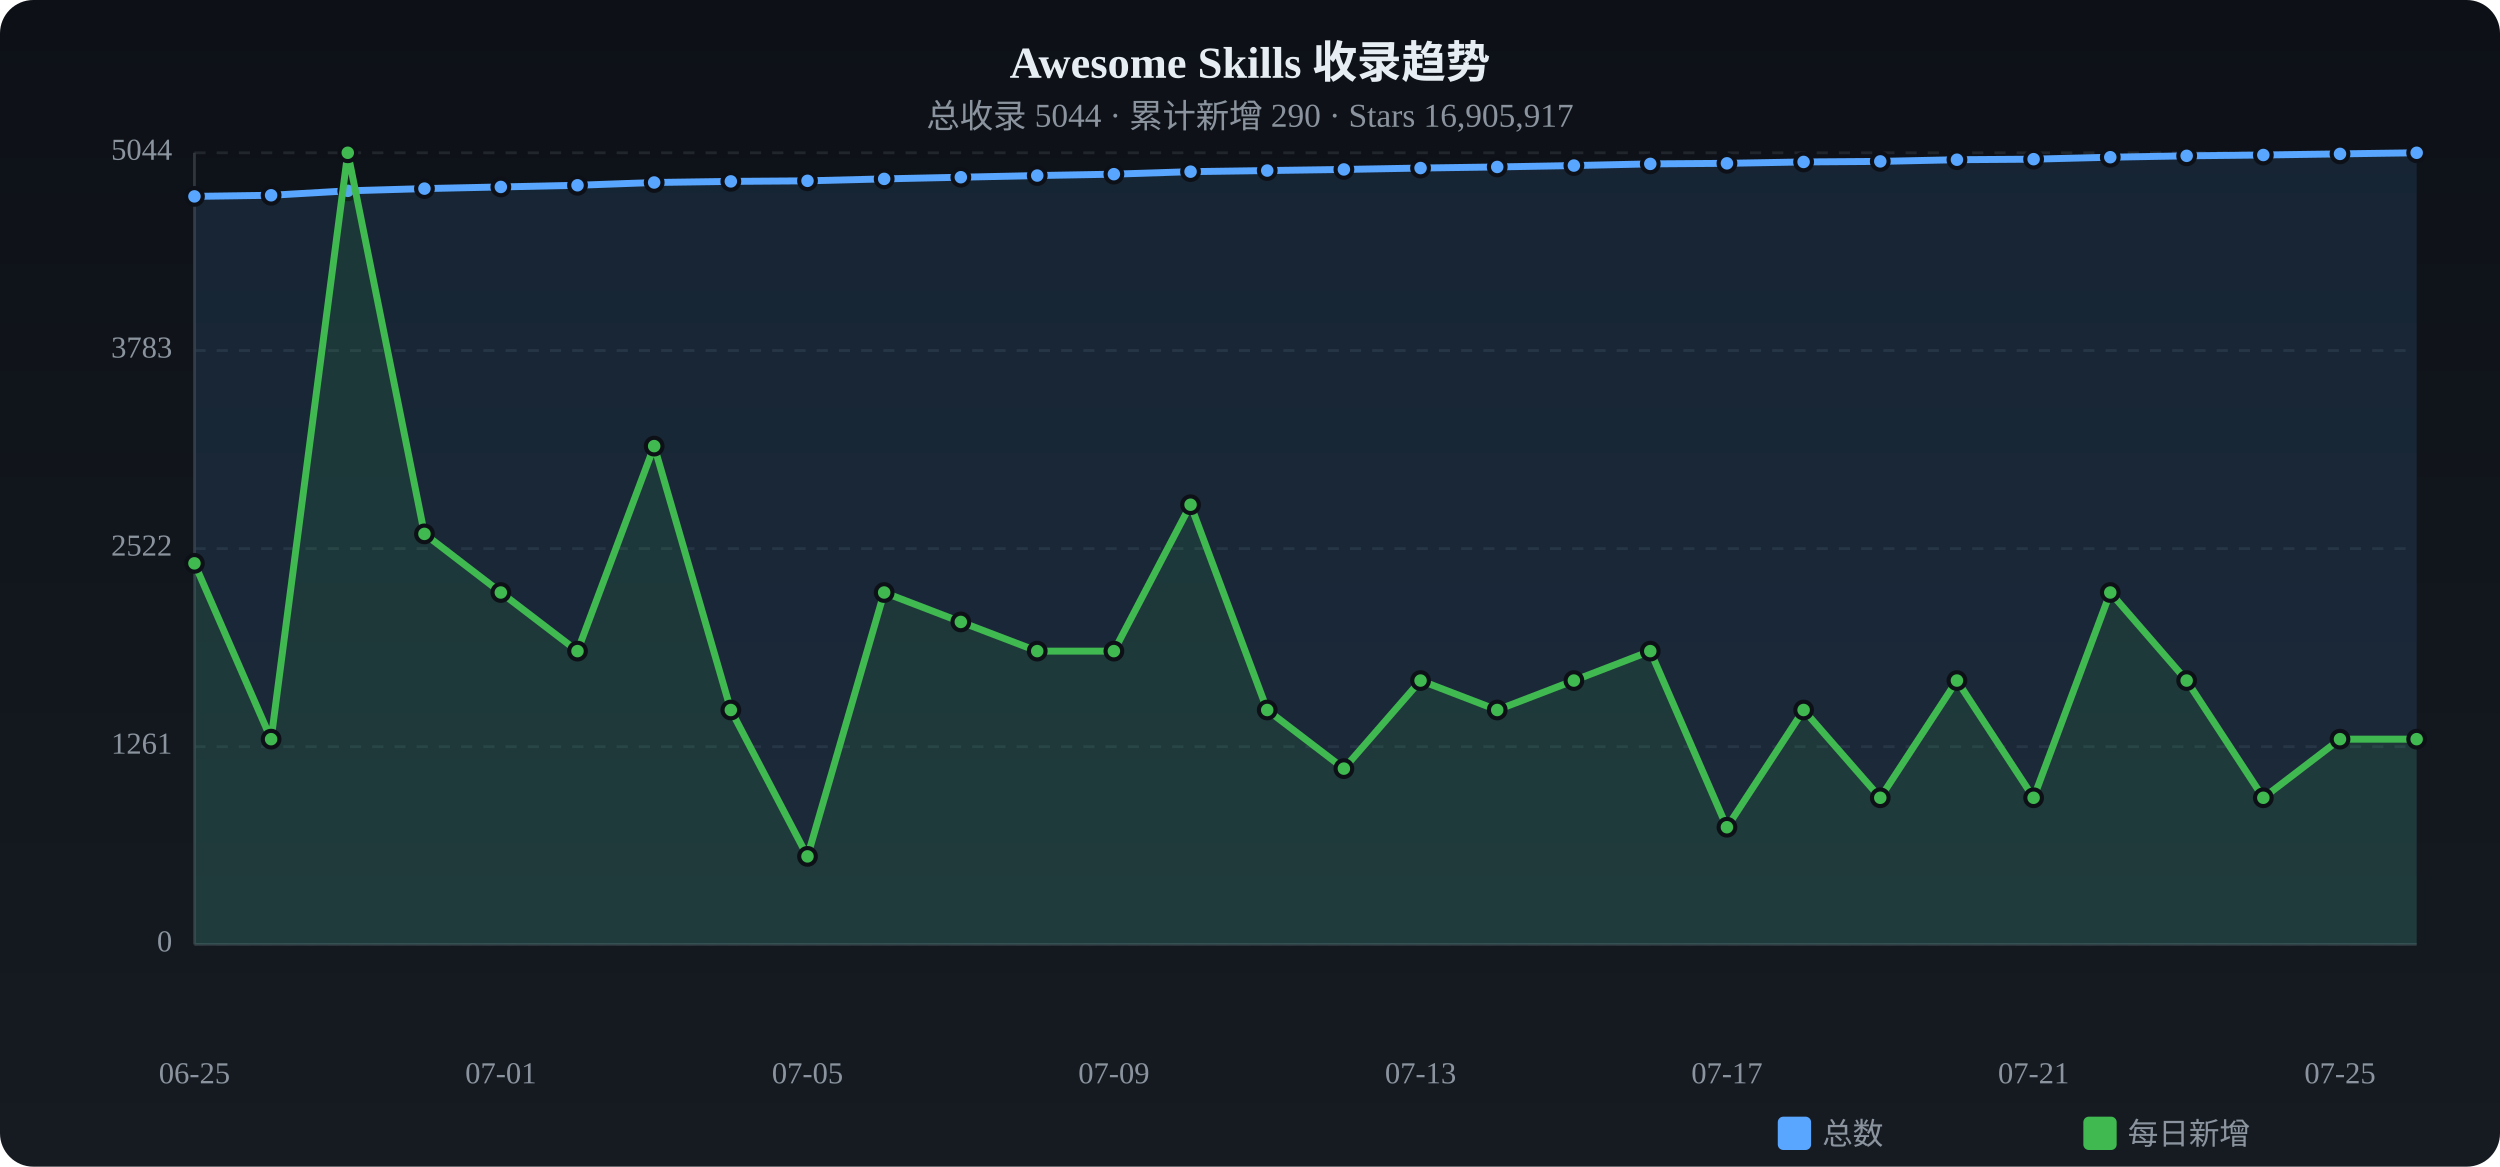
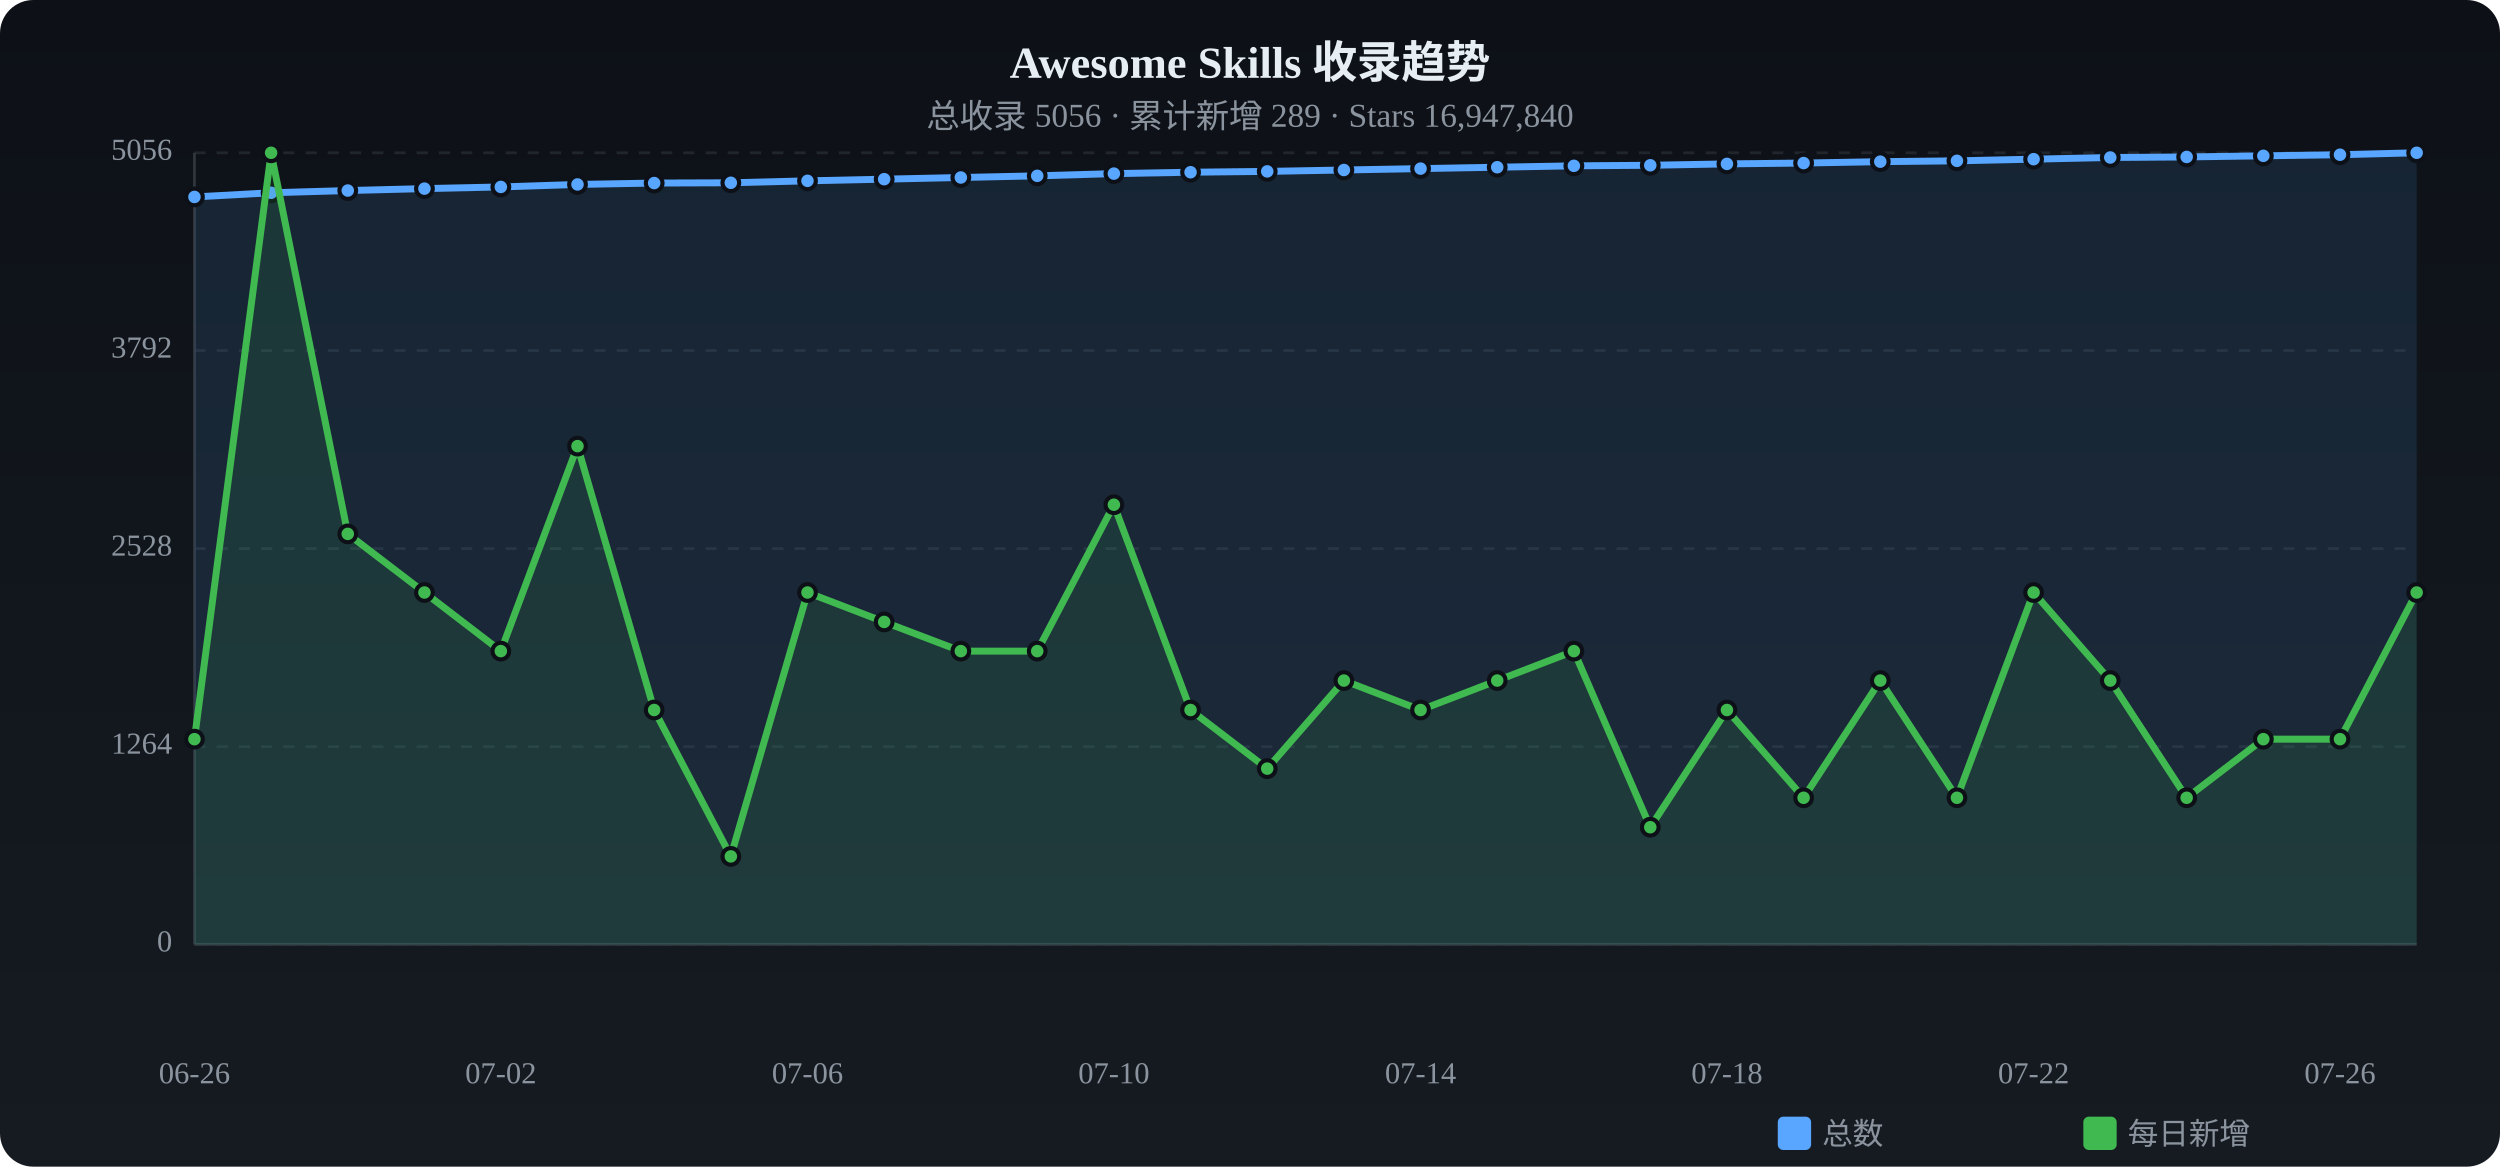
<svg xmlns="http://www.w3.org/2000/svg" viewBox="0 0 900 420" width="900" height="420">
  <defs>
    <linearGradient id="tbg" x1="0%" y1="0%" x2="0%" y2="100%">
      <stop offset="0%" stop-color="#0d1117" />
      <stop offset="100%" stop-color="#161b22" />
    </linearGradient>
  </defs>
  <rect width="900" height="420" rx="12" fill="url(#tbg)" />
  <text x="450.0" y="28" text-anchor="middle" fill="#e6edf3" font-size="16" font-weight="bold">Awesome Skills 收录趋势</text>
-   <text x="450.0" y="46" text-anchor="middle" fill="#8b949e" font-size="12">总收录 5044 · 累计新增 290 · Stars 16,905,917</text>
+   <text x="450.0" y="46" text-anchor="middle" fill="#8b949e" font-size="12">总收录 5056 · 累计新增 289 · Stars 16,947,840</text>
  <text x="62" y="340.0" text-anchor="end" fill="#8b949e" font-size="11" dominant-baseline="middle">0</text>
  <line x1="70" y1="340.0" x2="870" y2="340.0" stroke="#21262d" stroke-dasharray="4 4" />
-   <text x="62" y="268.8" text-anchor="end" fill="#8b949e" font-size="11" dominant-baseline="middle">1261</text>
+   <text x="62" y="268.8" text-anchor="end" fill="#8b949e" font-size="11" dominant-baseline="middle">1264</text>
  <line x1="70" y1="268.8" x2="870" y2="268.8" stroke="#21262d" stroke-dasharray="4 4" />
-   <text x="62" y="197.5" text-anchor="end" fill="#8b949e" font-size="11" dominant-baseline="middle">2522</text>
+   <text x="62" y="197.5" text-anchor="end" fill="#8b949e" font-size="11" dominant-baseline="middle">2528</text>
  <line x1="70" y1="197.5" x2="870" y2="197.5" stroke="#21262d" stroke-dasharray="4 4" />
-   <text x="62" y="126.2" text-anchor="end" fill="#8b949e" font-size="11" dominant-baseline="middle">3783</text>
+   <text x="62" y="126.2" text-anchor="end" fill="#8b949e" font-size="11" dominant-baseline="middle">3792</text>
  <line x1="70" y1="126.2" x2="870" y2="126.2" stroke="#21262d" stroke-dasharray="4 4" />
-   <text x="62" y="55.0" text-anchor="end" fill="#8b949e" font-size="11" dominant-baseline="middle">5044</text>
+   <text x="62" y="55.0" text-anchor="end" fill="#8b949e" font-size="11" dominant-baseline="middle">5056</text>
  <line x1="70" y1="55.0" x2="870" y2="55.0" stroke="#21262d" stroke-dasharray="4 4" />
  <line x1="70" y1="55" x2="70" y2="340" stroke="#30363d" />
  <line x1="70" y1="340" x2="870" y2="340" stroke="#30363d" />
-   <path d="M70.0,70.7 L97.6,70.3 L125.2,68.7 L152.8,67.9 L180.3,67.3 L207.9,66.7 L235.5,65.7 L263.1,65.3 L290.7,65.1 L318.3,64.4 L345.9,63.8 L373.4,63.2 L401.0,62.7 L428.6,61.8 L456.2,61.4 L483.8,61.0 L511.4,60.5 L539.0,60.1 L566.6,59.6 L594.1,59.0 L621.7,58.8 L649.3,58.3 L676.9,58.1 L704.5,57.5 L732.1,57.3 L759.7,56.6 L787.2,56.1 L814.8,55.8 L842.4,55.4 L870.0,55.0 L870.0,340 L70.0,340 Z" fill="#58a6ff" opacity="0.12" />
-   <polyline points="70.0,70.7 97.6,70.3 125.2,68.7 152.8,67.9 180.3,67.3 207.9,66.7 235.5,65.7 263.1,65.3 290.7,65.1 318.3,64.4 345.9,63.8 373.4,63.2 401.0,62.7 428.6,61.8 456.2,61.4 483.8,61.0 511.4,60.5 539.0,60.1 566.6,59.6 594.1,59.0 621.7,58.8 649.3,58.3 676.9,58.1 704.5,57.5 732.1,57.3 759.7,56.6 787.2,56.1 814.8,55.8 842.4,55.4 870.0,55.0" fill="none" stroke="#58a6ff" stroke-width="2.5" stroke-linecap="round" stroke-linejoin="round" />
-   <circle cx="70.0" cy="70.7" r="3" fill="#58a6ff" stroke="#0d1117" stroke-width="1.5" />
-   <circle cx="97.6" cy="70.3" r="3" fill="#58a6ff" stroke="#0d1117" stroke-width="1.5" />
-   <circle cx="125.2" cy="68.7" r="3" fill="#58a6ff" stroke="#0d1117" stroke-width="1.5" />
+   <path d="M70.0,70.9 L97.6,69.4 L125.2,68.6 L152.8,67.9 L180.3,67.3 L207.9,66.4 L235.5,65.9 L263.1,65.8 L290.7,65.1 L318.3,64.5 L345.9,63.9 L373.4,63.3 L401.0,62.5 L428.6,62.0 L456.2,61.7 L483.8,61.2 L511.4,60.7 L539.0,60.2 L566.6,59.7 L594.1,59.5 L621.7,59.0 L649.3,58.7 L676.9,58.2 L704.5,57.9 L732.1,57.3 L759.7,56.7 L787.2,56.5 L814.8,56.1 L842.4,55.7 L870.0,55.0 L870.0,340 L70.0,340 Z" fill="#58a6ff" opacity="0.12" />
+   <polyline points="70.0,70.9 97.6,69.4 125.2,68.6 152.8,67.9 180.3,67.3 207.9,66.4 235.5,65.9 263.1,65.8 290.7,65.1 318.3,64.5 345.9,63.9 373.4,63.3 401.0,62.5 428.6,62.0 456.2,61.7 483.8,61.2 511.4,60.7 539.0,60.2 566.6,59.7 594.1,59.5 621.7,59.0 649.3,58.7 676.9,58.2 704.5,57.9 732.1,57.3 759.7,56.7 787.2,56.5 814.8,56.1 842.4,55.7 870.0,55.0" fill="none" stroke="#58a6ff" stroke-width="2.5" stroke-linecap="round" stroke-linejoin="round" />
+   <circle cx="70.0" cy="70.9" r="3" fill="#58a6ff" stroke="#0d1117" stroke-width="1.5" />
+   <circle cx="97.6" cy="69.4" r="3" fill="#58a6ff" stroke="#0d1117" stroke-width="1.5" />
+   <circle cx="125.2" cy="68.6" r="3" fill="#58a6ff" stroke="#0d1117" stroke-width="1.5" />
  <circle cx="152.8" cy="67.9" r="3" fill="#58a6ff" stroke="#0d1117" stroke-width="1.5" />
  <circle cx="180.3" cy="67.3" r="3" fill="#58a6ff" stroke="#0d1117" stroke-width="1.5" />
-   <circle cx="207.9" cy="66.7" r="3" fill="#58a6ff" stroke="#0d1117" stroke-width="1.5" />
-   <circle cx="235.5" cy="65.7" r="3" fill="#58a6ff" stroke="#0d1117" stroke-width="1.5" />
-   <circle cx="263.1" cy="65.3" r="3" fill="#58a6ff" stroke="#0d1117" stroke-width="1.5" />
+   <circle cx="207.9" cy="66.4" r="3" fill="#58a6ff" stroke="#0d1117" stroke-width="1.5" />
+   <circle cx="235.5" cy="65.9" r="3" fill="#58a6ff" stroke="#0d1117" stroke-width="1.5" />
+   <circle cx="263.1" cy="65.8" r="3" fill="#58a6ff" stroke="#0d1117" stroke-width="1.5" />
  <circle cx="290.7" cy="65.1" r="3" fill="#58a6ff" stroke="#0d1117" stroke-width="1.5" />
-   <circle cx="318.3" cy="64.4" r="3" fill="#58a6ff" stroke="#0d1117" stroke-width="1.5" />
-   <circle cx="345.9" cy="63.8" r="3" fill="#58a6ff" stroke="#0d1117" stroke-width="1.5" />
-   <circle cx="373.4" cy="63.2" r="3" fill="#58a6ff" stroke="#0d1117" stroke-width="1.5" />
-   <circle cx="401.0" cy="62.7" r="3" fill="#58a6ff" stroke="#0d1117" stroke-width="1.5" />
-   <circle cx="428.6" cy="61.8" r="3" fill="#58a6ff" stroke="#0d1117" stroke-width="1.5" />
-   <circle cx="456.2" cy="61.4" r="3" fill="#58a6ff" stroke="#0d1117" stroke-width="1.5" />
-   <circle cx="483.8" cy="61.0" r="3" fill="#58a6ff" stroke="#0d1117" stroke-width="1.5" />
-   <circle cx="511.4" cy="60.5" r="3" fill="#58a6ff" stroke="#0d1117" stroke-width="1.5" />
-   <circle cx="539.0" cy="60.1" r="3" fill="#58a6ff" stroke="#0d1117" stroke-width="1.5" />
-   <circle cx="566.6" cy="59.6" r="3" fill="#58a6ff" stroke="#0d1117" stroke-width="1.5" />
-   <circle cx="594.1" cy="59.0" r="3" fill="#58a6ff" stroke="#0d1117" stroke-width="1.5" />
-   <circle cx="621.7" cy="58.8" r="3" fill="#58a6ff" stroke="#0d1117" stroke-width="1.5" />
-   <circle cx="649.3" cy="58.3" r="3" fill="#58a6ff" stroke="#0d1117" stroke-width="1.5" />
-   <circle cx="676.9" cy="58.1" r="3" fill="#58a6ff" stroke="#0d1117" stroke-width="1.5" />
-   <circle cx="704.5" cy="57.5" r="3" fill="#58a6ff" stroke="#0d1117" stroke-width="1.5" />
+   <circle cx="318.3" cy="64.5" r="3" fill="#58a6ff" stroke="#0d1117" stroke-width="1.5" />
+   <circle cx="345.9" cy="63.9" r="3" fill="#58a6ff" stroke="#0d1117" stroke-width="1.5" />
+   <circle cx="373.4" cy="63.3" r="3" fill="#58a6ff" stroke="#0d1117" stroke-width="1.5" />
+   <circle cx="401.0" cy="62.5" r="3" fill="#58a6ff" stroke="#0d1117" stroke-width="1.5" />
+   <circle cx="428.6" cy="62.0" r="3" fill="#58a6ff" stroke="#0d1117" stroke-width="1.5" />
+   <circle cx="456.2" cy="61.7" r="3" fill="#58a6ff" stroke="#0d1117" stroke-width="1.5" />
+   <circle cx="483.8" cy="61.2" r="3" fill="#58a6ff" stroke="#0d1117" stroke-width="1.5" />
+   <circle cx="511.4" cy="60.7" r="3" fill="#58a6ff" stroke="#0d1117" stroke-width="1.5" />
+   <circle cx="539.0" cy="60.2" r="3" fill="#58a6ff" stroke="#0d1117" stroke-width="1.5" />
+   <circle cx="566.6" cy="59.7" r="3" fill="#58a6ff" stroke="#0d1117" stroke-width="1.5" />
+   <circle cx="594.1" cy="59.5" r="3" fill="#58a6ff" stroke="#0d1117" stroke-width="1.5" />
+   <circle cx="621.7" cy="59.0" r="3" fill="#58a6ff" stroke="#0d1117" stroke-width="1.5" />
+   <circle cx="649.3" cy="58.7" r="3" fill="#58a6ff" stroke="#0d1117" stroke-width="1.5" />
+   <circle cx="676.9" cy="58.2" r="3" fill="#58a6ff" stroke="#0d1117" stroke-width="1.5" />
+   <circle cx="704.5" cy="57.9" r="3" fill="#58a6ff" stroke="#0d1117" stroke-width="1.5" />
  <circle cx="732.1" cy="57.3" r="3" fill="#58a6ff" stroke="#0d1117" stroke-width="1.5" />
-   <circle cx="759.7" cy="56.6" r="3" fill="#58a6ff" stroke="#0d1117" stroke-width="1.5" />
-   <circle cx="787.2" cy="56.1" r="3" fill="#58a6ff" stroke="#0d1117" stroke-width="1.5" />
-   <circle cx="814.8" cy="55.8" r="3" fill="#58a6ff" stroke="#0d1117" stroke-width="1.5" />
-   <circle cx="842.4" cy="55.4" r="3" fill="#58a6ff" stroke="#0d1117" stroke-width="1.5" />
+   <circle cx="759.7" cy="56.7" r="3" fill="#58a6ff" stroke="#0d1117" stroke-width="1.5" />
+   <circle cx="787.2" cy="56.5" r="3" fill="#58a6ff" stroke="#0d1117" stroke-width="1.5" />
+   <circle cx="814.8" cy="56.1" r="3" fill="#58a6ff" stroke="#0d1117" stroke-width="1.5" />
+   <circle cx="842.4" cy="55.7" r="3" fill="#58a6ff" stroke="#0d1117" stroke-width="1.5" />
  <circle cx="870.0" cy="55.0" r="3" fill="#58a6ff" stroke="#0d1117" stroke-width="1.5" />
-   <path d="M70.0,202.8 L97.6,266.1 L125.2,55.0 L152.8,192.2 L180.3,213.3 L207.9,234.4 L235.5,160.6 L263.1,255.6 L290.7,308.3 L318.3,213.3 L345.9,223.9 L373.4,234.4 L401.0,234.4 L428.6,181.7 L456.2,255.6 L483.8,276.7 L511.4,245.0 L539.0,255.6 L566.6,245.0 L594.1,234.4 L621.7,297.8 L649.3,255.6 L676.9,287.2 L704.5,245.0 L732.1,287.2 L759.7,213.3 L787.2,245.0 L814.8,287.2 L842.4,266.1 L870.0,266.1 L870.0,340 L70.0,340 Z" fill="#3fb950" opacity="0.12" />
-   <polyline points="70.0,202.8 97.6,266.1 125.2,55.0 152.8,192.2 180.3,213.3 207.9,234.4 235.5,160.6 263.1,255.6 290.7,308.3 318.3,213.3 345.9,223.9 373.4,234.4 401.0,234.4 428.6,181.7 456.2,255.6 483.8,276.7 511.4,245.0 539.0,255.6 566.6,245.0 594.1,234.4 621.7,297.8 649.3,255.6 676.9,287.2 704.5,245.0 732.1,287.2 759.7,213.3 787.2,245.0 814.8,287.2 842.4,266.1 870.0,266.1" fill="none" stroke="#3fb950" stroke-width="2.5" stroke-linecap="round" stroke-linejoin="round" />
-   <circle cx="70.0" cy="202.8" r="3" fill="#3fb950" stroke="#0d1117" stroke-width="1.5" />
-   <circle cx="97.6" cy="266.1" r="3" fill="#3fb950" stroke="#0d1117" stroke-width="1.5" />
-   <circle cx="125.2" cy="55.0" r="3" fill="#3fb950" stroke="#0d1117" stroke-width="1.5" />
-   <circle cx="152.8" cy="192.2" r="3" fill="#3fb950" stroke="#0d1117" stroke-width="1.5" />
-   <circle cx="180.3" cy="213.3" r="3" fill="#3fb950" stroke="#0d1117" stroke-width="1.5" />
-   <circle cx="207.9" cy="234.4" r="3" fill="#3fb950" stroke="#0d1117" stroke-width="1.5" />
-   <circle cx="235.5" cy="160.6" r="3" fill="#3fb950" stroke="#0d1117" stroke-width="1.5" />
-   <circle cx="263.1" cy="255.6" r="3" fill="#3fb950" stroke="#0d1117" stroke-width="1.5" />
-   <circle cx="290.7" cy="308.3" r="3" fill="#3fb950" stroke="#0d1117" stroke-width="1.5" />
-   <circle cx="318.3" cy="213.3" r="3" fill="#3fb950" stroke="#0d1117" stroke-width="1.5" />
-   <circle cx="345.9" cy="223.9" r="3" fill="#3fb950" stroke="#0d1117" stroke-width="1.5" />
+   <path d="M70.0,266.1 L97.6,55.0 L125.2,192.2 L152.8,213.3 L180.3,234.4 L207.9,160.6 L235.5,255.6 L263.1,308.3 L290.7,213.3 L318.3,223.9 L345.9,234.4 L373.4,234.4 L401.0,181.7 L428.6,255.6 L456.2,276.7 L483.8,245.0 L511.4,255.6 L539.0,245.0 L566.6,234.4 L594.1,297.8 L621.7,255.6 L649.3,287.2 L676.9,245.0 L704.5,287.2 L732.1,213.3 L759.7,245.0 L787.2,287.2 L814.8,266.1 L842.4,266.1 L870.0,213.3 L870.0,340 L70.0,340 Z" fill="#3fb950" opacity="0.12" />
+   <polyline points="70.0,266.1 97.6,55.0 125.2,192.2 152.8,213.3 180.3,234.4 207.9,160.6 235.5,255.6 263.1,308.3 290.7,213.3 318.3,223.9 345.9,234.4 373.4,234.4 401.0,181.7 428.6,255.6 456.2,276.7 483.8,245.0 511.4,255.6 539.0,245.0 566.6,234.4 594.1,297.8 621.7,255.6 649.3,287.2 676.9,245.0 704.5,287.2 732.1,213.3 759.7,245.0 787.2,287.2 814.8,266.1 842.4,266.1 870.0,213.3" fill="none" stroke="#3fb950" stroke-width="2.5" stroke-linecap="round" stroke-linejoin="round" />
+   <circle cx="70.0" cy="266.1" r="3" fill="#3fb950" stroke="#0d1117" stroke-width="1.5" />
+   <circle cx="97.6" cy="55.0" r="3" fill="#3fb950" stroke="#0d1117" stroke-width="1.5" />
+   <circle cx="125.2" cy="192.2" r="3" fill="#3fb950" stroke="#0d1117" stroke-width="1.5" />
+   <circle cx="152.8" cy="213.3" r="3" fill="#3fb950" stroke="#0d1117" stroke-width="1.5" />
+   <circle cx="180.3" cy="234.4" r="3" fill="#3fb950" stroke="#0d1117" stroke-width="1.5" />
+   <circle cx="207.9" cy="160.6" r="3" fill="#3fb950" stroke="#0d1117" stroke-width="1.5" />
+   <circle cx="235.5" cy="255.6" r="3" fill="#3fb950" stroke="#0d1117" stroke-width="1.5" />
+   <circle cx="263.1" cy="308.3" r="3" fill="#3fb950" stroke="#0d1117" stroke-width="1.5" />
+   <circle cx="290.7" cy="213.3" r="3" fill="#3fb950" stroke="#0d1117" stroke-width="1.5" />
+   <circle cx="318.3" cy="223.9" r="3" fill="#3fb950" stroke="#0d1117" stroke-width="1.5" />
+   <circle cx="345.9" cy="234.4" r="3" fill="#3fb950" stroke="#0d1117" stroke-width="1.5" />
  <circle cx="373.4" cy="234.4" r="3" fill="#3fb950" stroke="#0d1117" stroke-width="1.5" />
-   <circle cx="401.0" cy="234.4" r="3" fill="#3fb950" stroke="#0d1117" stroke-width="1.5" />
-   <circle cx="428.6" cy="181.7" r="3" fill="#3fb950" stroke="#0d1117" stroke-width="1.5" />
-   <circle cx="456.2" cy="255.6" r="3" fill="#3fb950" stroke="#0d1117" stroke-width="1.5" />
-   <circle cx="483.8" cy="276.7" r="3" fill="#3fb950" stroke="#0d1117" stroke-width="1.5" />
-   <circle cx="511.4" cy="245.0" r="3" fill="#3fb950" stroke="#0d1117" stroke-width="1.5" />
-   <circle cx="539.0" cy="255.6" r="3" fill="#3fb950" stroke="#0d1117" stroke-width="1.5" />
-   <circle cx="566.6" cy="245.0" r="3" fill="#3fb950" stroke="#0d1117" stroke-width="1.5" />
-   <circle cx="594.1" cy="234.4" r="3" fill="#3fb950" stroke="#0d1117" stroke-width="1.5" />
-   <circle cx="621.7" cy="297.8" r="3" fill="#3fb950" stroke="#0d1117" stroke-width="1.5" />
-   <circle cx="649.3" cy="255.6" r="3" fill="#3fb950" stroke="#0d1117" stroke-width="1.5" />
-   <circle cx="676.9" cy="287.2" r="3" fill="#3fb950" stroke="#0d1117" stroke-width="1.5" />
-   <circle cx="704.5" cy="245.0" r="3" fill="#3fb950" stroke="#0d1117" stroke-width="1.5" />
-   <circle cx="732.1" cy="287.2" r="3" fill="#3fb950" stroke="#0d1117" stroke-width="1.5" />
-   <circle cx="759.7" cy="213.3" r="3" fill="#3fb950" stroke="#0d1117" stroke-width="1.5" />
-   <circle cx="787.2" cy="245.0" r="3" fill="#3fb950" stroke="#0d1117" stroke-width="1.5" />
-   <circle cx="814.8" cy="287.2" r="3" fill="#3fb950" stroke="#0d1117" stroke-width="1.5" />
+   <circle cx="401.0" cy="181.7" r="3" fill="#3fb950" stroke="#0d1117" stroke-width="1.5" />
+   <circle cx="428.6" cy="255.6" r="3" fill="#3fb950" stroke="#0d1117" stroke-width="1.5" />
+   <circle cx="456.2" cy="276.7" r="3" fill="#3fb950" stroke="#0d1117" stroke-width="1.5" />
+   <circle cx="483.8" cy="245.0" r="3" fill="#3fb950" stroke="#0d1117" stroke-width="1.5" />
+   <circle cx="511.4" cy="255.6" r="3" fill="#3fb950" stroke="#0d1117" stroke-width="1.5" />
+   <circle cx="539.0" cy="245.0" r="3" fill="#3fb950" stroke="#0d1117" stroke-width="1.5" />
+   <circle cx="566.6" cy="234.4" r="3" fill="#3fb950" stroke="#0d1117" stroke-width="1.5" />
+   <circle cx="594.1" cy="297.8" r="3" fill="#3fb950" stroke="#0d1117" stroke-width="1.5" />
+   <circle cx="621.7" cy="255.6" r="3" fill="#3fb950" stroke="#0d1117" stroke-width="1.5" />
+   <circle cx="649.3" cy="287.2" r="3" fill="#3fb950" stroke="#0d1117" stroke-width="1.5" />
+   <circle cx="676.9" cy="245.0" r="3" fill="#3fb950" stroke="#0d1117" stroke-width="1.5" />
+   <circle cx="704.5" cy="287.2" r="3" fill="#3fb950" stroke="#0d1117" stroke-width="1.5" />
+   <circle cx="732.1" cy="213.3" r="3" fill="#3fb950" stroke="#0d1117" stroke-width="1.5" />
+   <circle cx="759.7" cy="245.0" r="3" fill="#3fb950" stroke="#0d1117" stroke-width="1.5" />
+   <circle cx="787.2" cy="287.2" r="3" fill="#3fb950" stroke="#0d1117" stroke-width="1.5" />
+   <circle cx="814.8" cy="266.1" r="3" fill="#3fb950" stroke="#0d1117" stroke-width="1.5" />
  <circle cx="842.4" cy="266.1" r="3" fill="#3fb950" stroke="#0d1117" stroke-width="1.5" />
-   <circle cx="870.0" cy="266.1" r="3" fill="#3fb950" stroke="#0d1117" stroke-width="1.5" />
-   <text x="70.0" y="390" text-anchor="middle" fill="#8b949e" font-size="11">06-25</text>
-   <text x="180.3" y="390" text-anchor="middle" fill="#8b949e" font-size="11">07-01</text>
-   <text x="290.7" y="390" text-anchor="middle" fill="#8b949e" font-size="11">07-05</text>
-   <text x="401.0" y="390" text-anchor="middle" fill="#8b949e" font-size="11">07-09</text>
-   <text x="511.4" y="390" text-anchor="middle" fill="#8b949e" font-size="11">07-13</text>
-   <text x="621.7" y="390" text-anchor="middle" fill="#8b949e" font-size="11">07-17</text>
-   <text x="732.1" y="390" text-anchor="middle" fill="#8b949e" font-size="11">07-21</text>
-   <text x="842.4" y="390" text-anchor="middle" fill="#8b949e" font-size="11">07-25</text>
+   <circle cx="870.0" cy="213.3" r="3" fill="#3fb950" stroke="#0d1117" stroke-width="1.5" />
+   <text x="70.0" y="390" text-anchor="middle" fill="#8b949e" font-size="11">06-26</text>
+   <text x="180.3" y="390" text-anchor="middle" fill="#8b949e" font-size="11">07-02</text>
+   <text x="290.7" y="390" text-anchor="middle" fill="#8b949e" font-size="11">07-06</text>
+   <text x="401.0" y="390" text-anchor="middle" fill="#8b949e" font-size="11">07-10</text>
+   <text x="511.4" y="390" text-anchor="middle" fill="#8b949e" font-size="11">07-14</text>
+   <text x="621.7" y="390" text-anchor="middle" fill="#8b949e" font-size="11">07-18</text>
+   <text x="732.1" y="390" text-anchor="middle" fill="#8b949e" font-size="11">07-22</text>
+   <text x="842.4" y="390" text-anchor="middle" fill="#8b949e" font-size="11">07-26</text>
  <rect x="640" y="402" width="12" height="12" rx="2" fill="#58a6ff" />
  <text x="656" y="412" fill="#8b949e" font-size="11">总数</text>
  <rect x="750" y="402" width="12" height="12" rx="2" fill="#3fb950" />
  <text x="766" y="412" fill="#8b949e" font-size="11">每日新增</text>
</svg>
